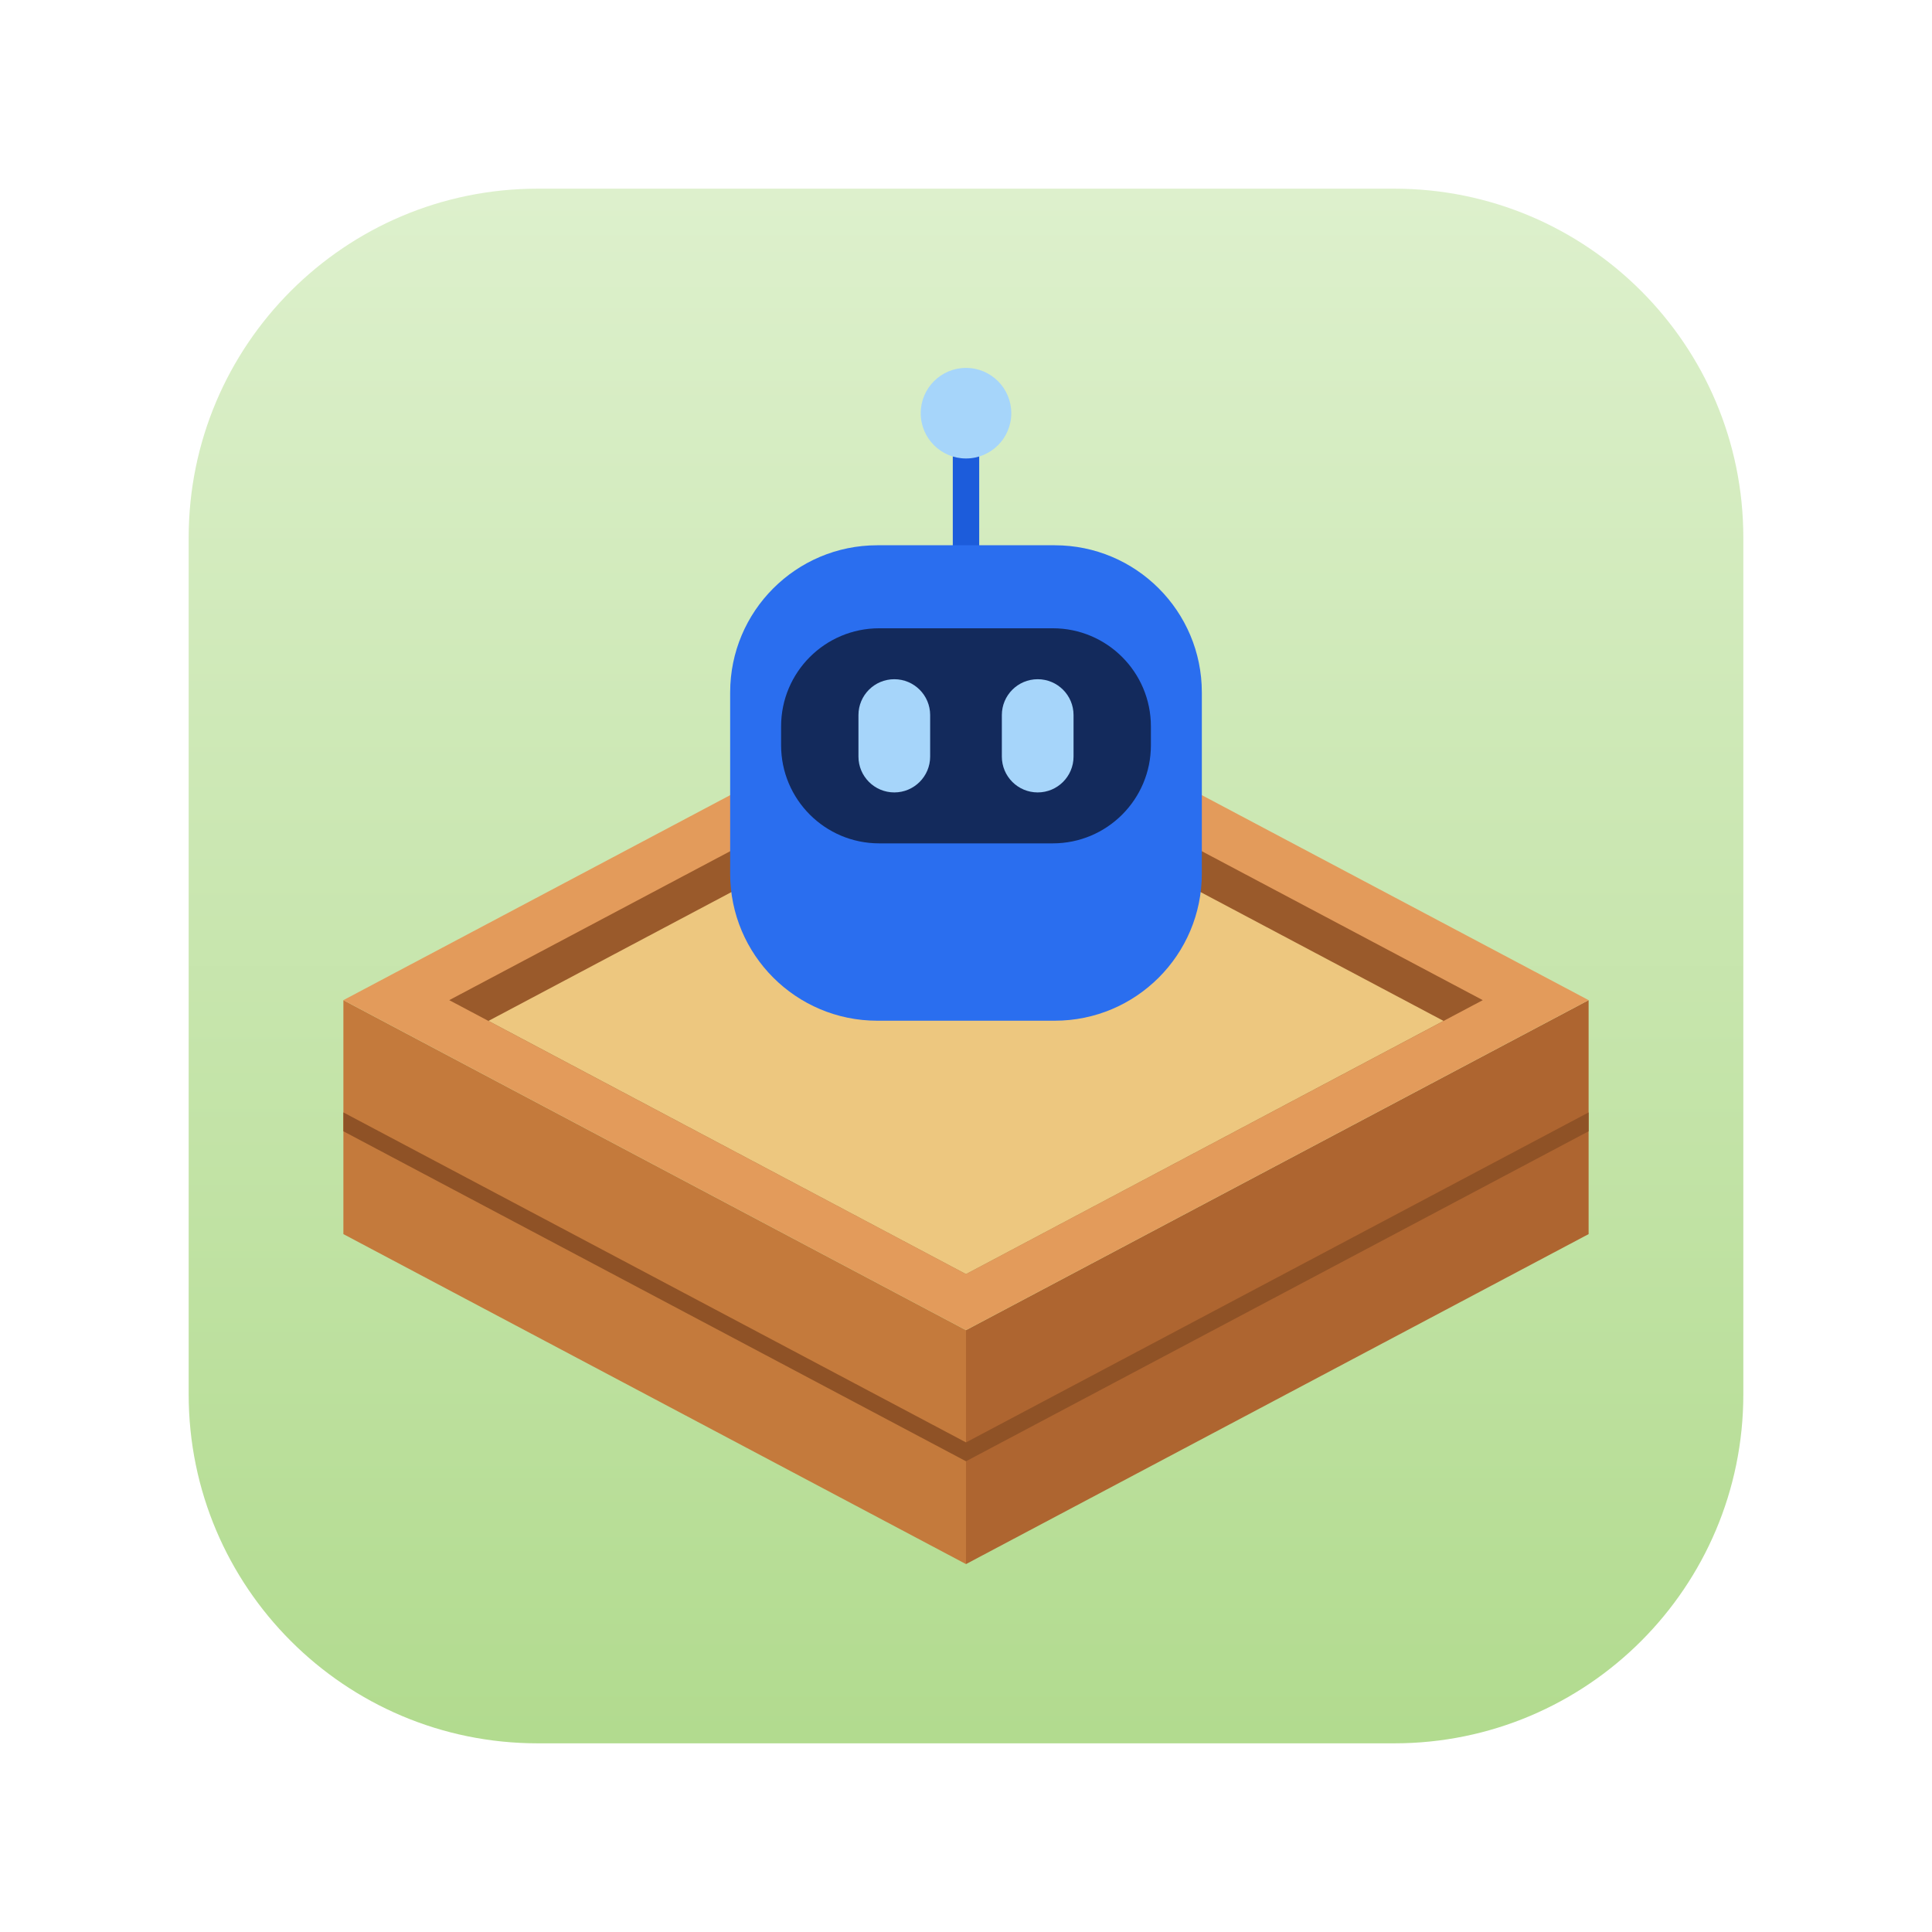
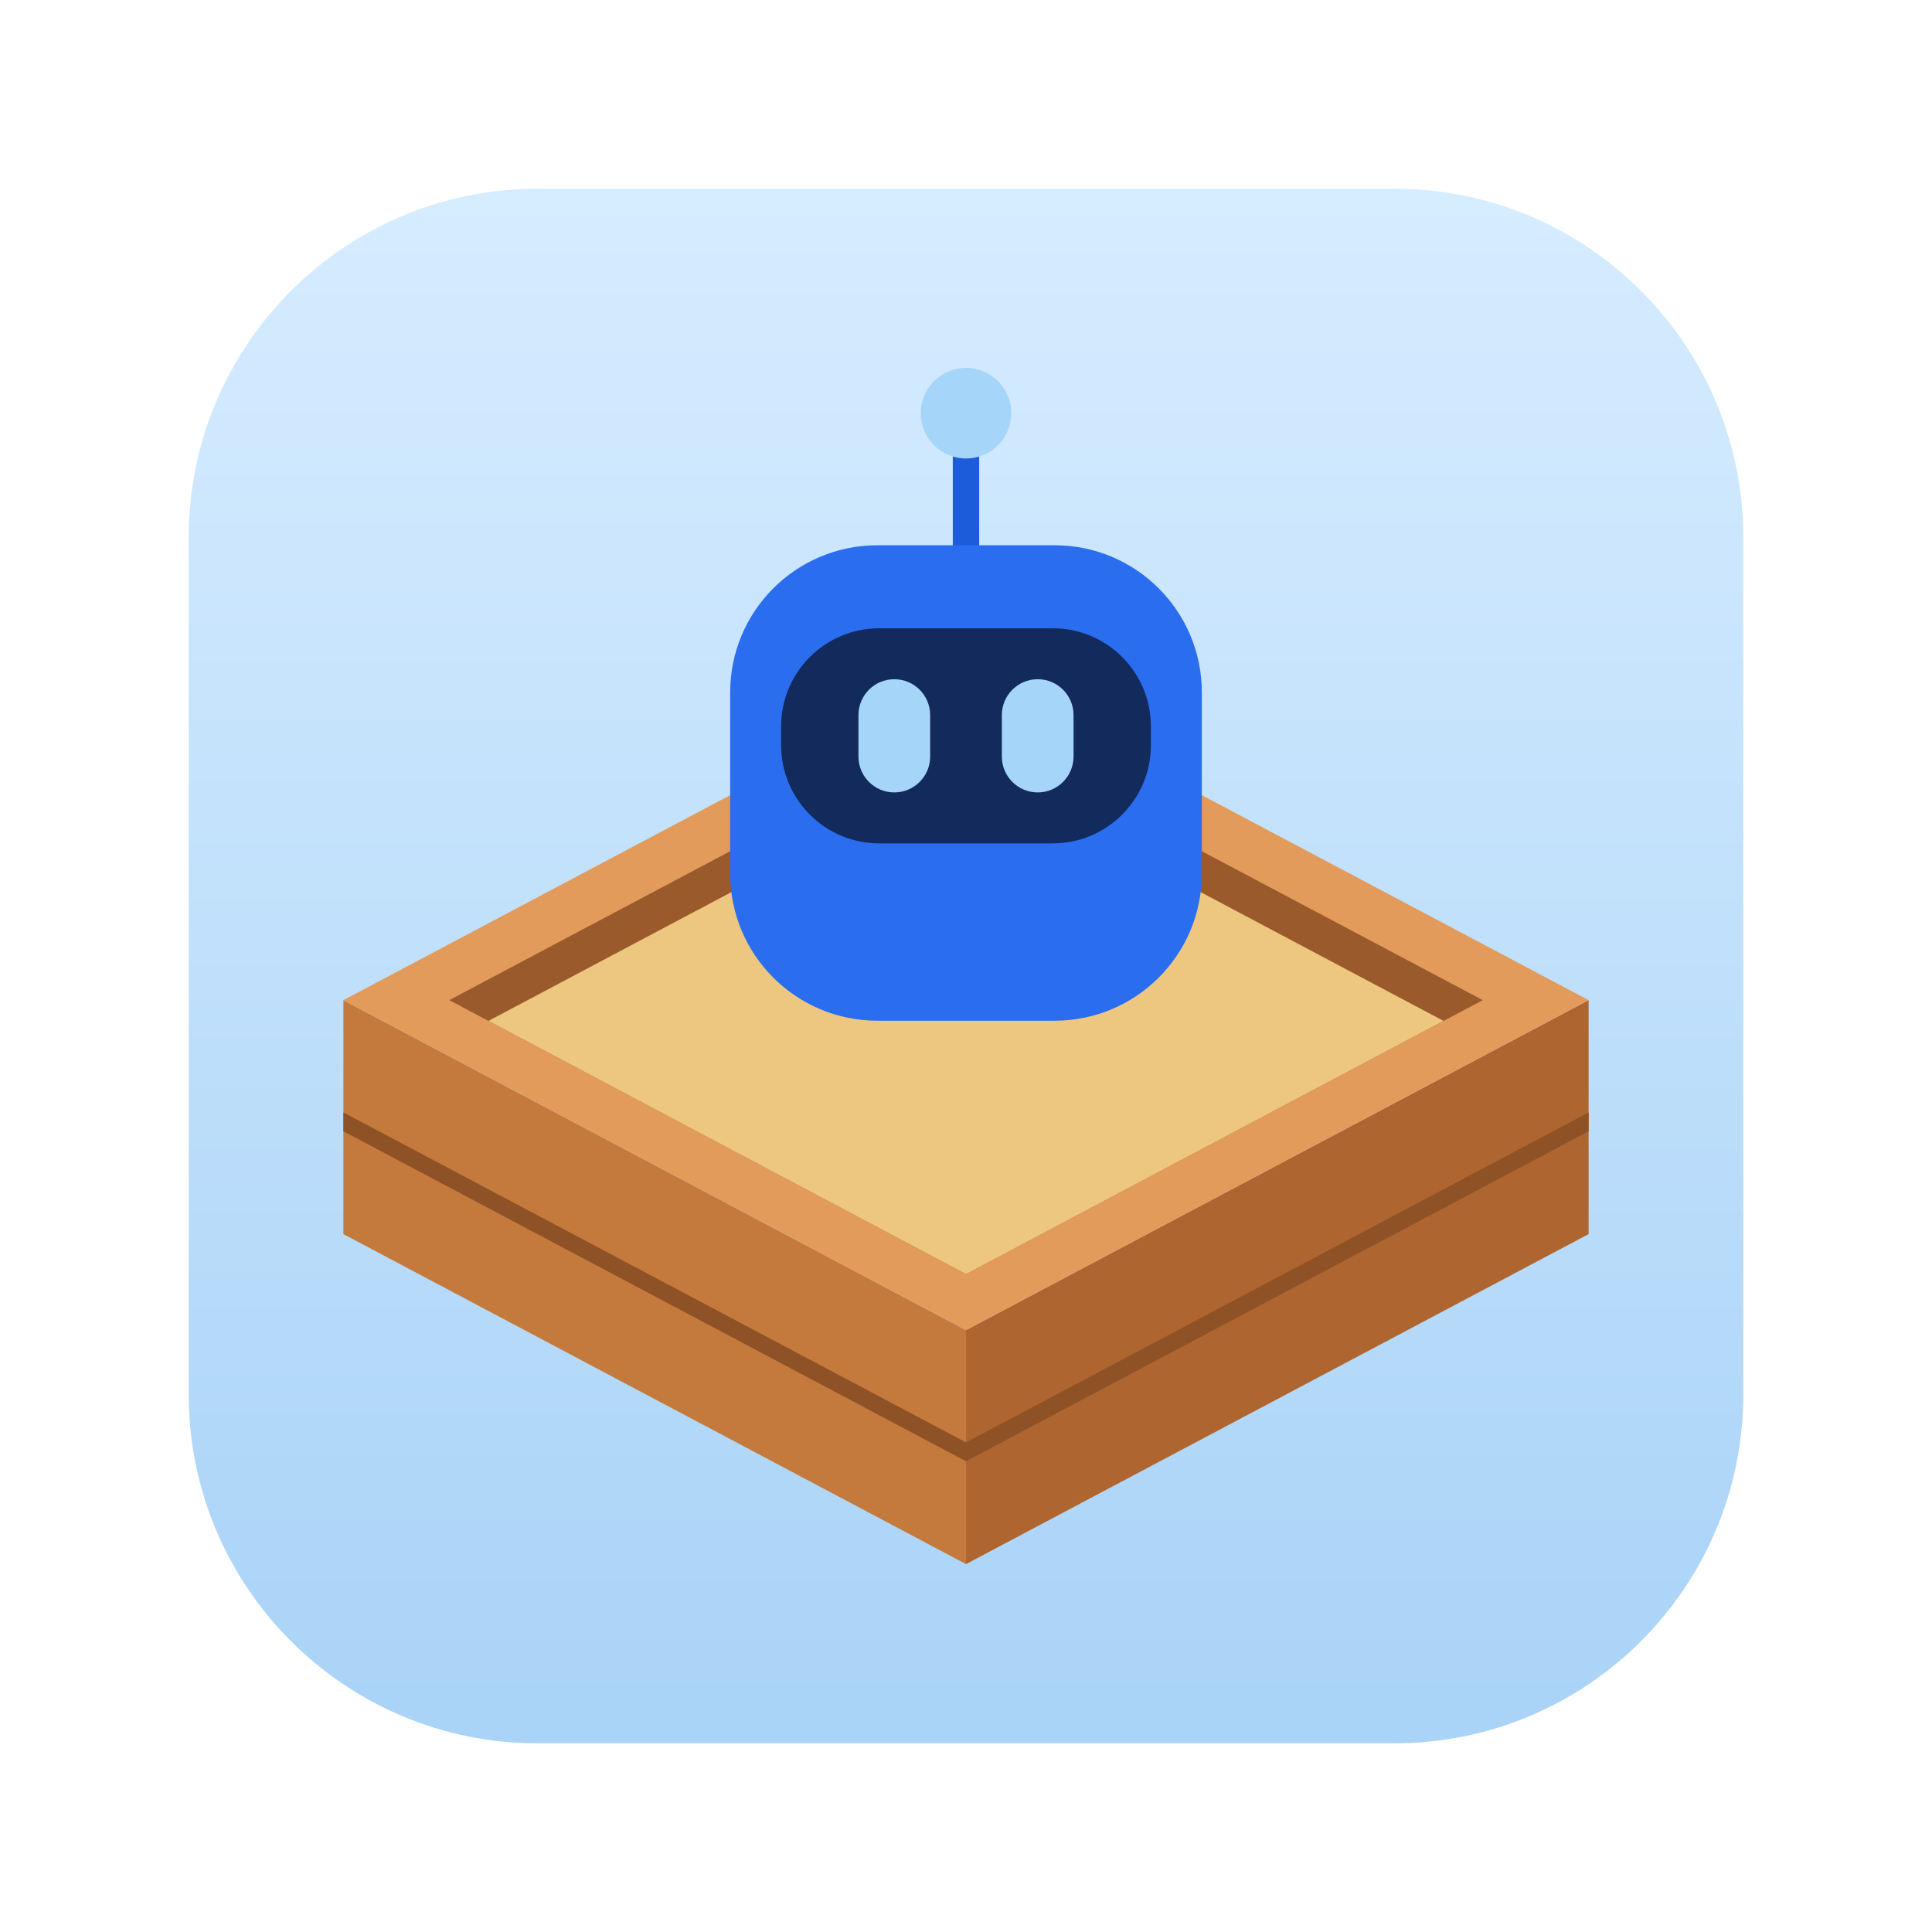
<svg xmlns="http://www.w3.org/2000/svg" viewBox="0 0 1024 1024">
  <defs>
    <linearGradient id="fill" x1="0" y1="0" x2="0" y2="1">
-       <stop offset="0" stop-color="#DDF0CC" />
-       <stop offset="1" stop-color="#B2DB8F" />
+       <stop offset="0" stop-color="#D6ECFF" />
+       <stop offset="1" stop-color="#A9D3F7" />
    </linearGradient>
    <clipPath id="shape">
      <rect x="100" y="100" width="824" height="824" rx="185" />
    </clipPath>
  </defs>
  <rect x="100" y="100" width="824" height="824" rx="185" fill="url(#fill)" />
  <g clip-path="url(#shape)">
    <g id="frame" transform="translate(0.0 -17.9)">
      <polygon points="182.0,548.0 512.0,722.9 512.0,846.9 182.0,672.0" fill="#C47A3C" />
      <polygon points="512.0,722.9 842.0,548.0 842.0,672.0 512.0,846.9" fill="#AE6530" />
      <polygon points="182.0,607.5 512.0,782.4 512.0,792.4 182.0,617.5" fill="#8F5226" />
      <polygon points="512.0,782.4 842.0,607.5 842.0,617.5 512.0,792.4" fill="#8F5226" />
      <polygon points="512.0,373.1 842.0,548.0 512.0,722.9 182.0,548.0" fill="#E39B5B" />
      <polygon points="512.0,402.8 785.9,548.0 512.0,693.2 238.1,548.0" fill="#9A5A2B" />
    </g>
    <g id="sand" transform="translate(0.0 -17.9)">
      <polygon points="512.0,424.8 765.1,559.0 512.0,693.2 258.9,559.0" fill="#EDC77F" />
    </g>
    <g id="agent" transform="translate(0.0 3.0)">
      <rect x="505" y="216" width="14" height="80" rx="7" fill="#1C5CDB" />
      <circle cx="512" cy="216" r="24" fill="#A6D5FA" />
      <rect x="387" y="286" width="250" height="252" rx="78" fill="#2A6EEF" />
      <rect x="414" y="330" width="196" height="114" rx="52" fill="#132A5C" />
      <rect x="455" y="357" width="38" height="60" rx="19" fill="#A6D5FA" />
      <rect x="531" y="357" width="38" height="60" rx="19" fill="#A6D5FA" />
    </g>
  </g>
</svg>
